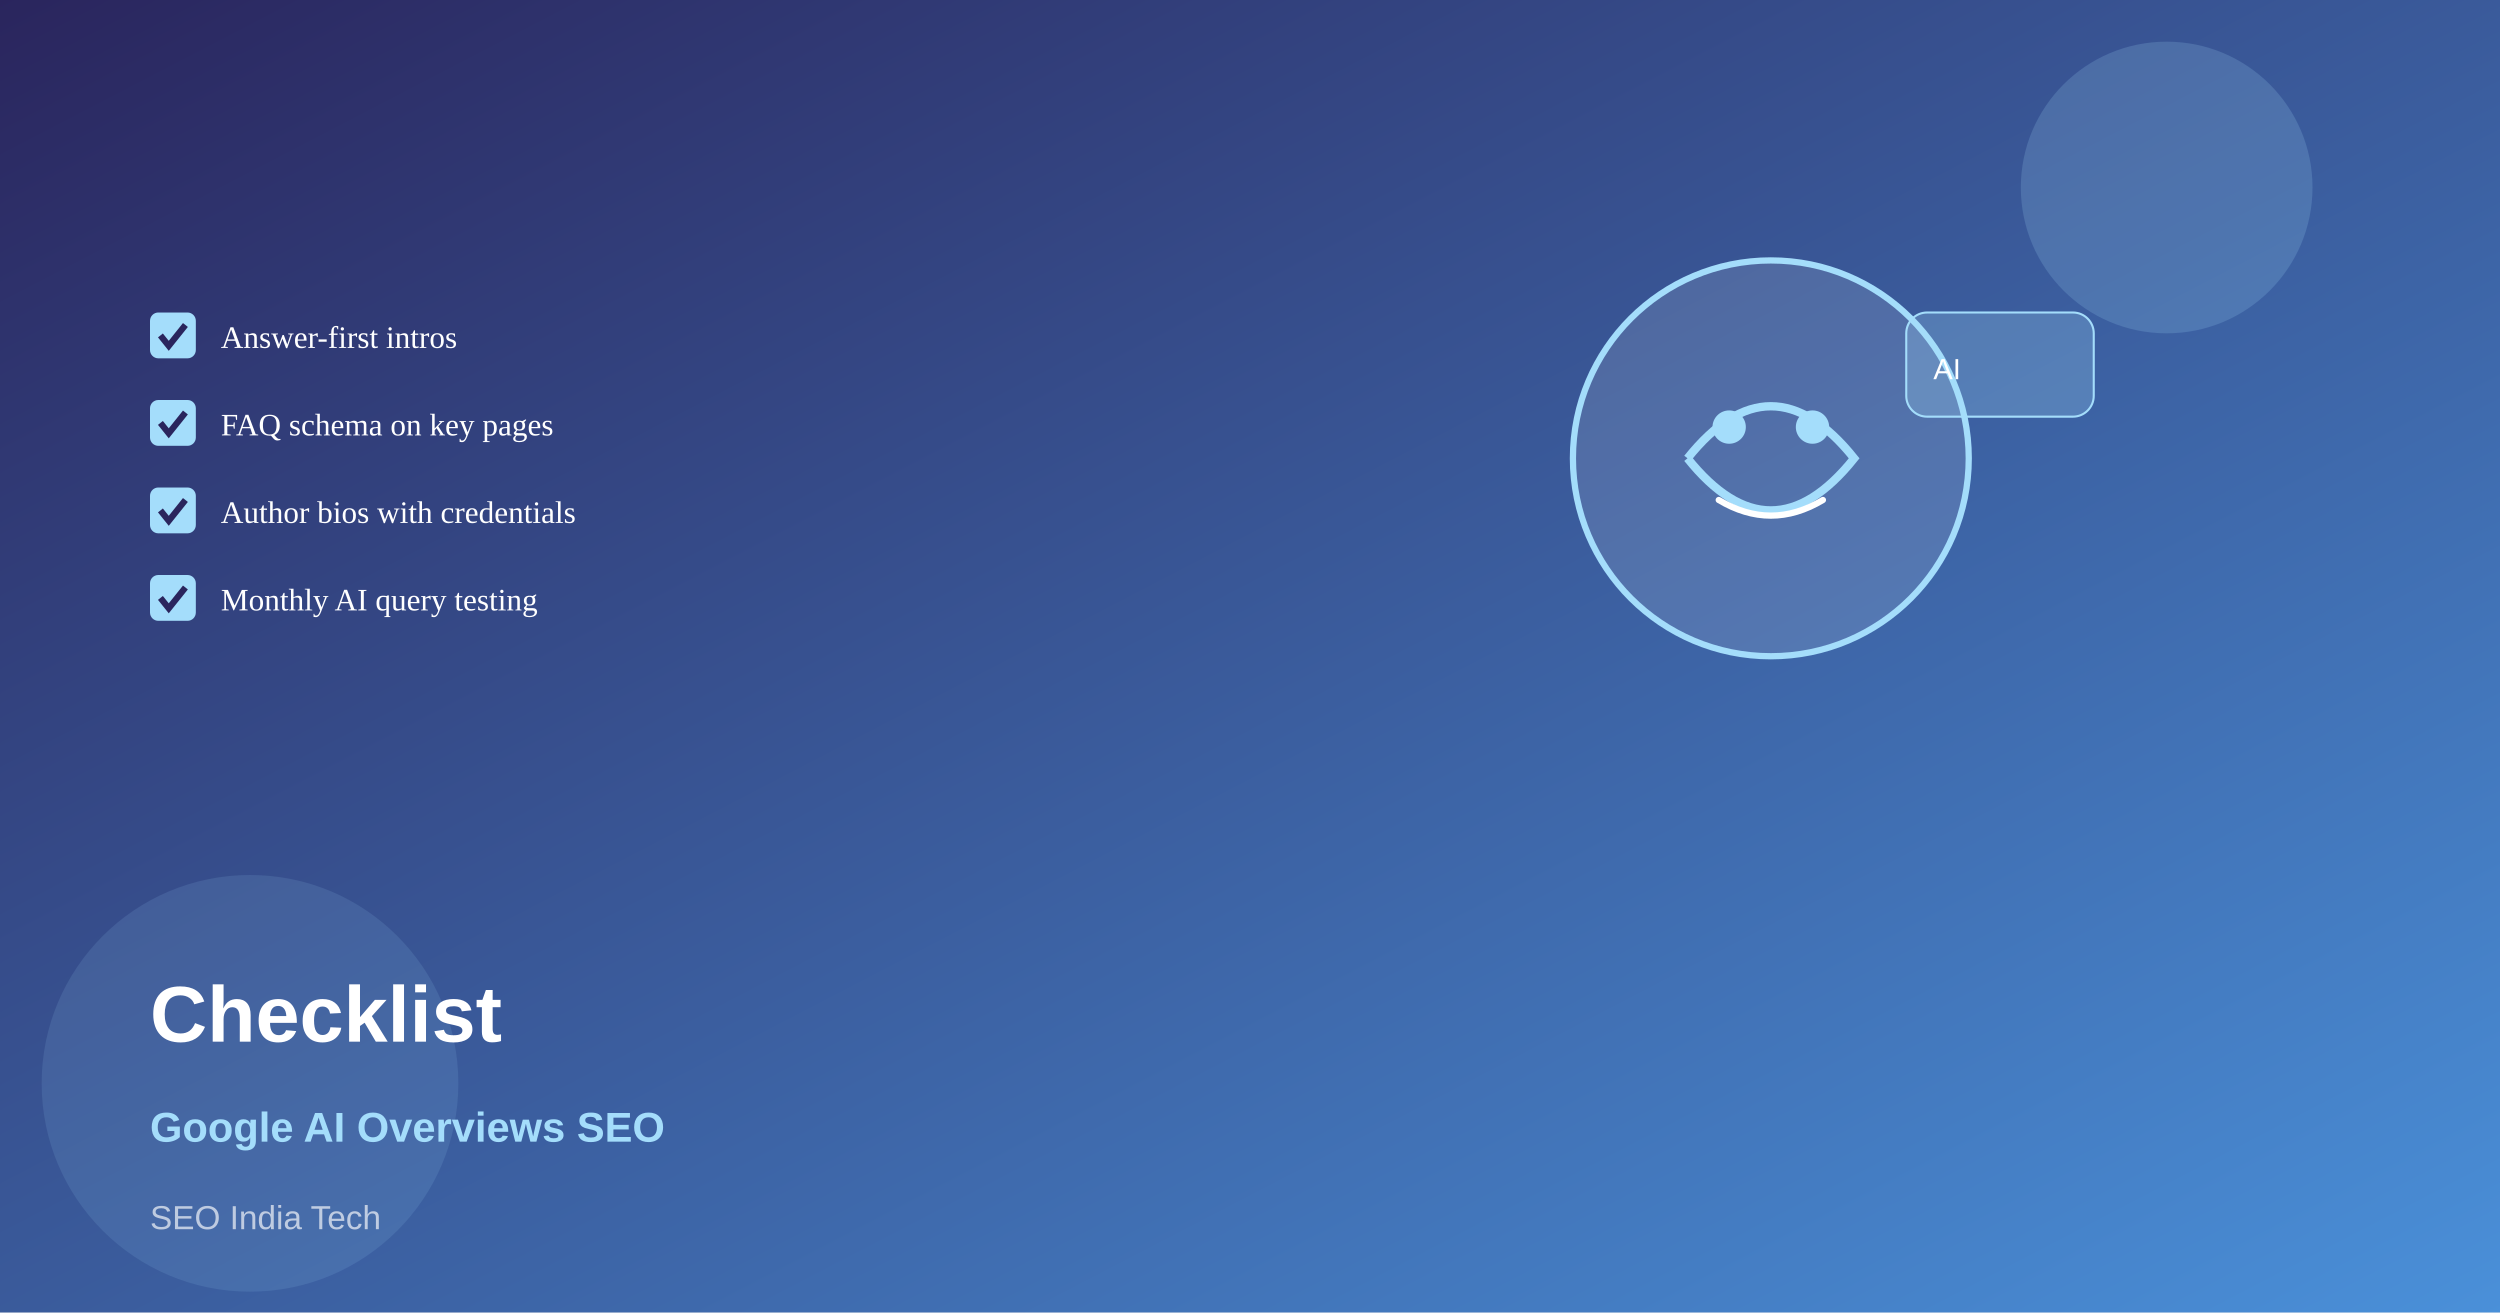
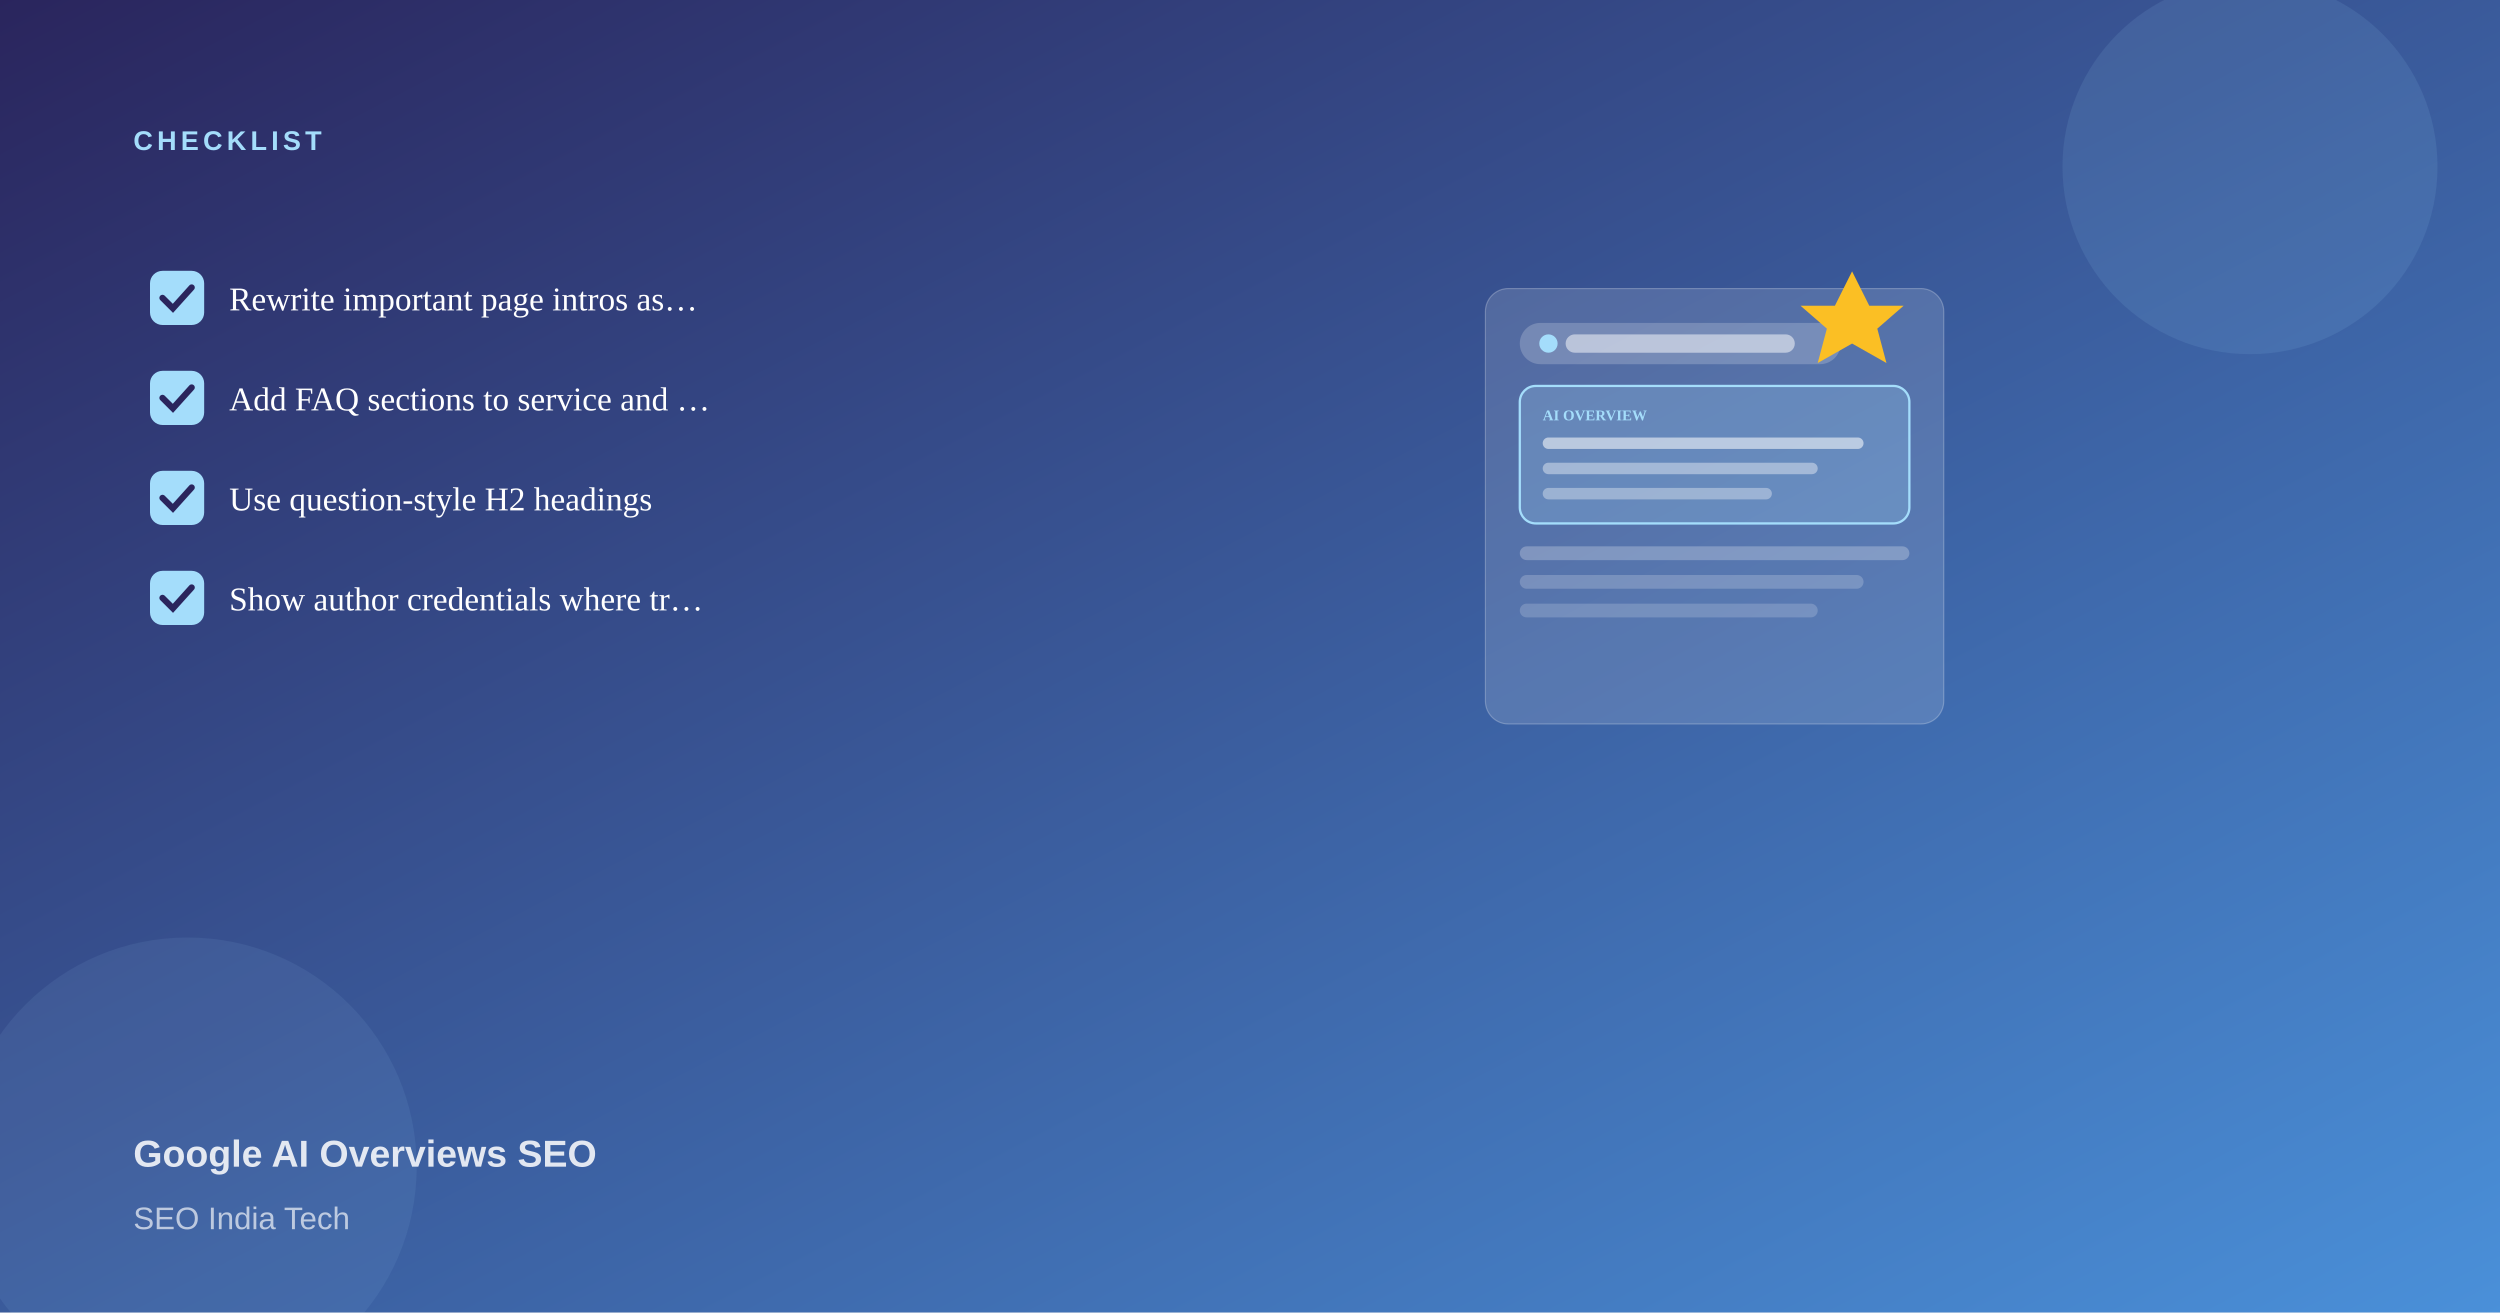
<svg xmlns="http://www.w3.org/2000/svg" width="1200" height="630" viewBox="0 0 1200 630" role="img" aria-label="Checklist">
  <defs>
    <linearGradient id="bg-checklist-google-ai-overviews-changing-business-seo" x1="0%" y1="0%" x2="100%" y2="100%">
      <stop offset="0%" stop-color="#2A255D" />
      <stop offset="100%" stop-color="#4A90D9" />
    </linearGradient>
-     <filter id="shadow-checklist-google-ai-overviews-changing-business-seo" x="-20%" y="-20%" width="140%" height="140%">
-       <feDropShadow dx="0" dy="8" stdDeviation="12" flood-color="#000" flood-opacity="0.25" />
+     <filter id="shadow-checklist-google-ai-overviews-changing-business-seo">
+       <feDropShadow dx="0" dy="6" stdDeviation="10" flood-color="#000" flood-opacity="0.22" />
    </filter>
  </defs>
  <rect width="1200" height="630" fill="url(#bg-checklist-google-ai-overviews-changing-business-seo)" />
-   <circle cx="1040" cy="90" r="70" fill="#A4DDFB" opacity="0.18" />
-   <circle cx="120" cy="520" r="100" fill="#A4DDFB" opacity="0.12" />
-   <g transform="translate(72,150)">
-     <rect width="22" height="22" rx="4" fill="#A4DDFB" />
-     <path d="M5 11 L9 16 L17 6" fill="none" stroke="#2A255D" stroke-width="3" />
-     <text x="34" y="17" fill="#ffffff" font-size="15">Answer-first intros</text>
+   <circle cx="1080" cy="80" r="90" fill="#A4DDFB" opacity="0.1" />
+   <circle cx="90" cy="560" r="110" fill="#A4DDFB" opacity="0.08" />
+   <g transform="translate(72,130)">
+     <rect width="26" height="26" rx="6" fill="#A4DDFB" />
+     <path d="M6 13 L11 18 L20 8" fill="none" stroke="#2A255D" stroke-width="3" stroke-linecap="round" />
+     <text x="38" y="19" fill="#ffffff" font-size="16">Rewrite important page intros as…</text>
  </g>
-   <g transform="translate(72,192)">
-     <rect width="22" height="22" rx="4" fill="#A4DDFB" />
-     <path d="M5 11 L9 16 L17 6" fill="none" stroke="#2A255D" stroke-width="3" />
-     <text x="34" y="17" fill="#ffffff" font-size="15">FAQ schema on key pages</text>
+   <g transform="translate(72,178)">
+     <rect width="26" height="26" rx="6" fill="#A4DDFB" />
+     <path d="M6 13 L11 18 L20 8" fill="none" stroke="#2A255D" stroke-width="3" stroke-linecap="round" />
+     <text x="38" y="19" fill="#ffffff" font-size="16">Add FAQ sections to service and …</text>
  </g>
-   <g transform="translate(72,234)">
-     <rect width="22" height="22" rx="4" fill="#A4DDFB" />
-     <path d="M5 11 L9 16 L17 6" fill="none" stroke="#2A255D" stroke-width="3" />
-     <text x="34" y="17" fill="#ffffff" font-size="15">Author bios with credentials</text>
+   <g transform="translate(72,226)">
+     <rect width="26" height="26" rx="6" fill="#A4DDFB" />
+     <path d="M6 13 L11 18 L20 8" fill="none" stroke="#2A255D" stroke-width="3" stroke-linecap="round" />
+     <text x="38" y="19" fill="#ffffff" font-size="16">Use question-style H2 headings</text>
  </g>
-   <g transform="translate(72,276)">
-     <rect width="22" height="22" rx="4" fill="#A4DDFB" />
-     <path d="M5 11 L9 16 L17 6" fill="none" stroke="#2A255D" stroke-width="3" />
-     <text x="34" y="17" fill="#ffffff" font-size="15">Monthly AI query testing</text>
+   <g transform="translate(72,274)">
+     <rect width="26" height="26" rx="6" fill="#A4DDFB" />
+     <path d="M6 13 L11 18 L20 8" fill="none" stroke="#2A255D" stroke-width="3" stroke-linecap="round" />
+     <text x="38" y="19" fill="#ffffff" font-size="16">Show author credentials where tr…</text>
  </g>
-   <g transform="translate(740,110)">
-     <circle cx="110" cy="110" r="95" fill="rgba(255,255,255,0.12)" stroke="#A4DDFB" stroke-width="3" />
-     <path d="M70 110 Q110 60 150 110 Q110 160 70 110" fill="none" stroke="#A4DDFB" stroke-width="4" />
-     <circle cx="90" cy="95" r="8" fill="#A4DDFB" />
-     <circle cx="130" cy="95" r="8" fill="#A4DDFB" />
-     <path d="M85 130 Q110 145 135 130" fill="none" stroke="#ffffff" stroke-width="3" stroke-linecap="round" />
-     <rect x="175" y="40" width="90" height="50" rx="10" fill="rgba(164,221,251,0.25)" stroke="#A4DDFB" />
-     <text x="188" y="72" fill="#ffffff" font-size="14" font-family="Arial">AI</text>
+   <g transform="translate(680,100) scale(0.55)">
+     <rect x="60" y="70" width="400" height="380" rx="20" fill="rgba(255,255,255,0.14)" stroke="rgba(255,255,255,0.25)" />
+     <rect x="90" y="100" width="280" height="36" rx="18" fill="rgba(255,255,255,0.2)" />
+     <circle cx="115" cy="118" r="8" fill="#A4DDFB" />
+     <rect x="130" y="110" width="200" height="16" rx="8" fill="#ffffff" opacity="0.5" />
+     <rect x="90" y="155" width="340" height="120" rx="14" fill="rgba(164,221,251,0.22)" stroke="#A4DDFB" stroke-width="2" />
+     <text x="110" y="185" fill="#A4DDFB" font-size="13" font-weight="700">AI OVERVIEW</text>
+     <rect x="110" y="200" width="280" height="10" rx="5" fill="#ffffff" opacity="0.55" />
+     <rect x="110" y="222" width="240" height="10" rx="5" fill="#ffffff" opacity="0.4" />
+     <rect x="110" y="244" width="200" height="10" rx="5" fill="#ffffff" opacity="0.35" />
+     <rect x="90" y="295" width="340" height="12" rx="6" fill="#ffffff" opacity="0.25" />
+     <rect x="90" y="320" width="300" height="12" rx="6" fill="#ffffff" opacity="0.2" />
+     <rect x="90" y="345" width="260" height="12" rx="6" fill="#ffffff" opacity="0.18" />
+     <polygon points="380,55 395,85 425,85 402,105 410,135 380,118 350,135 358,105 335,85 365,85" fill="#FBBF24" />
  </g>
-   <text x="72" y="500" fill="#ffffff" font-family="Arial,Helvetica,sans-serif" font-size="38" font-weight="700">Checklist</text>
-   <text x="72" y="548" fill="#A4DDFB" font-family="Arial,Helvetica,sans-serif" font-size="20" font-weight="600">Google AI Overviews SEO</text>
-   <text x="72" y="590" fill="rgba(255,255,255,0.65)" font-family="Arial,Helvetica,sans-serif" font-size="16">SEO India Tech</text>
+   <text x="64" y="590" fill="rgba(255,255,255,0.65)" font-family="Arial,Helvetica,sans-serif" font-size="15">SEO India Tech</text>
+   <text x="64" y="72" fill="#A4DDFB" font-family="Arial,sans-serif" font-size="13" font-weight="700" letter-spacing="2">CHECKLIST</text>
+   <text x="64" y="560" fill="#ffffff" font-family="Arial,sans-serif" font-size="18" font-weight="600" opacity="0.85">Google AI Overviews SEO</text>
</svg>
